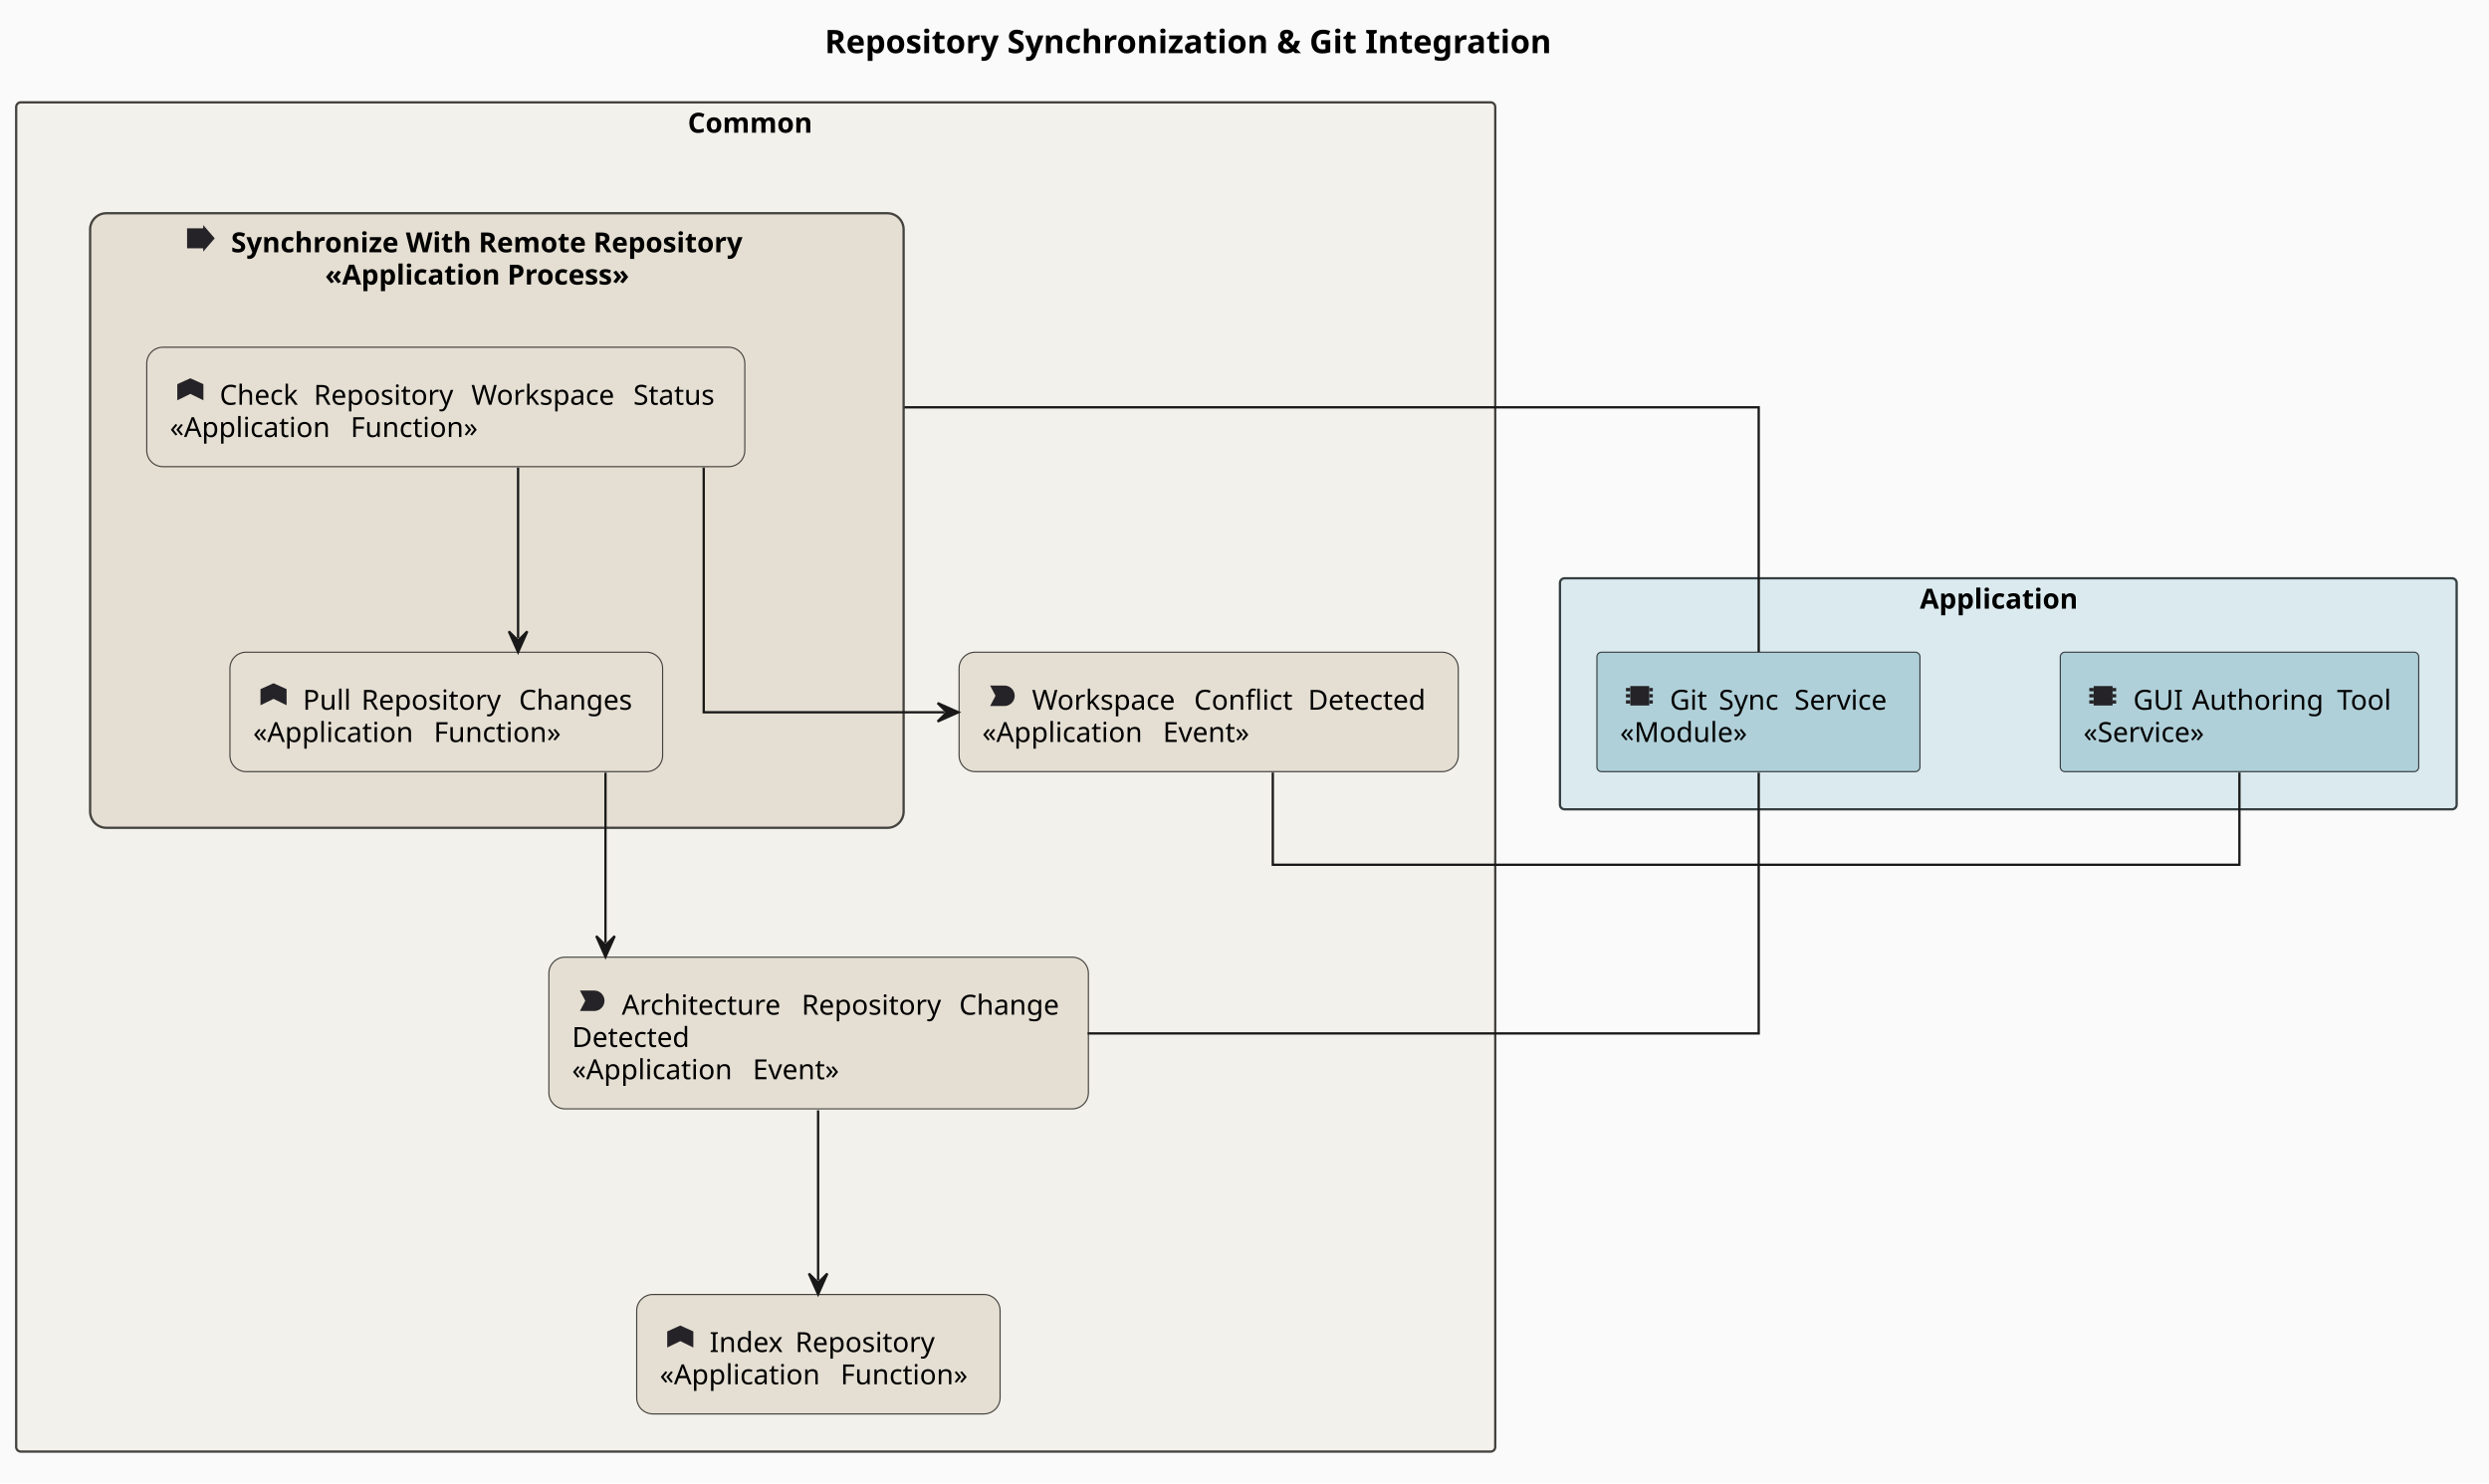
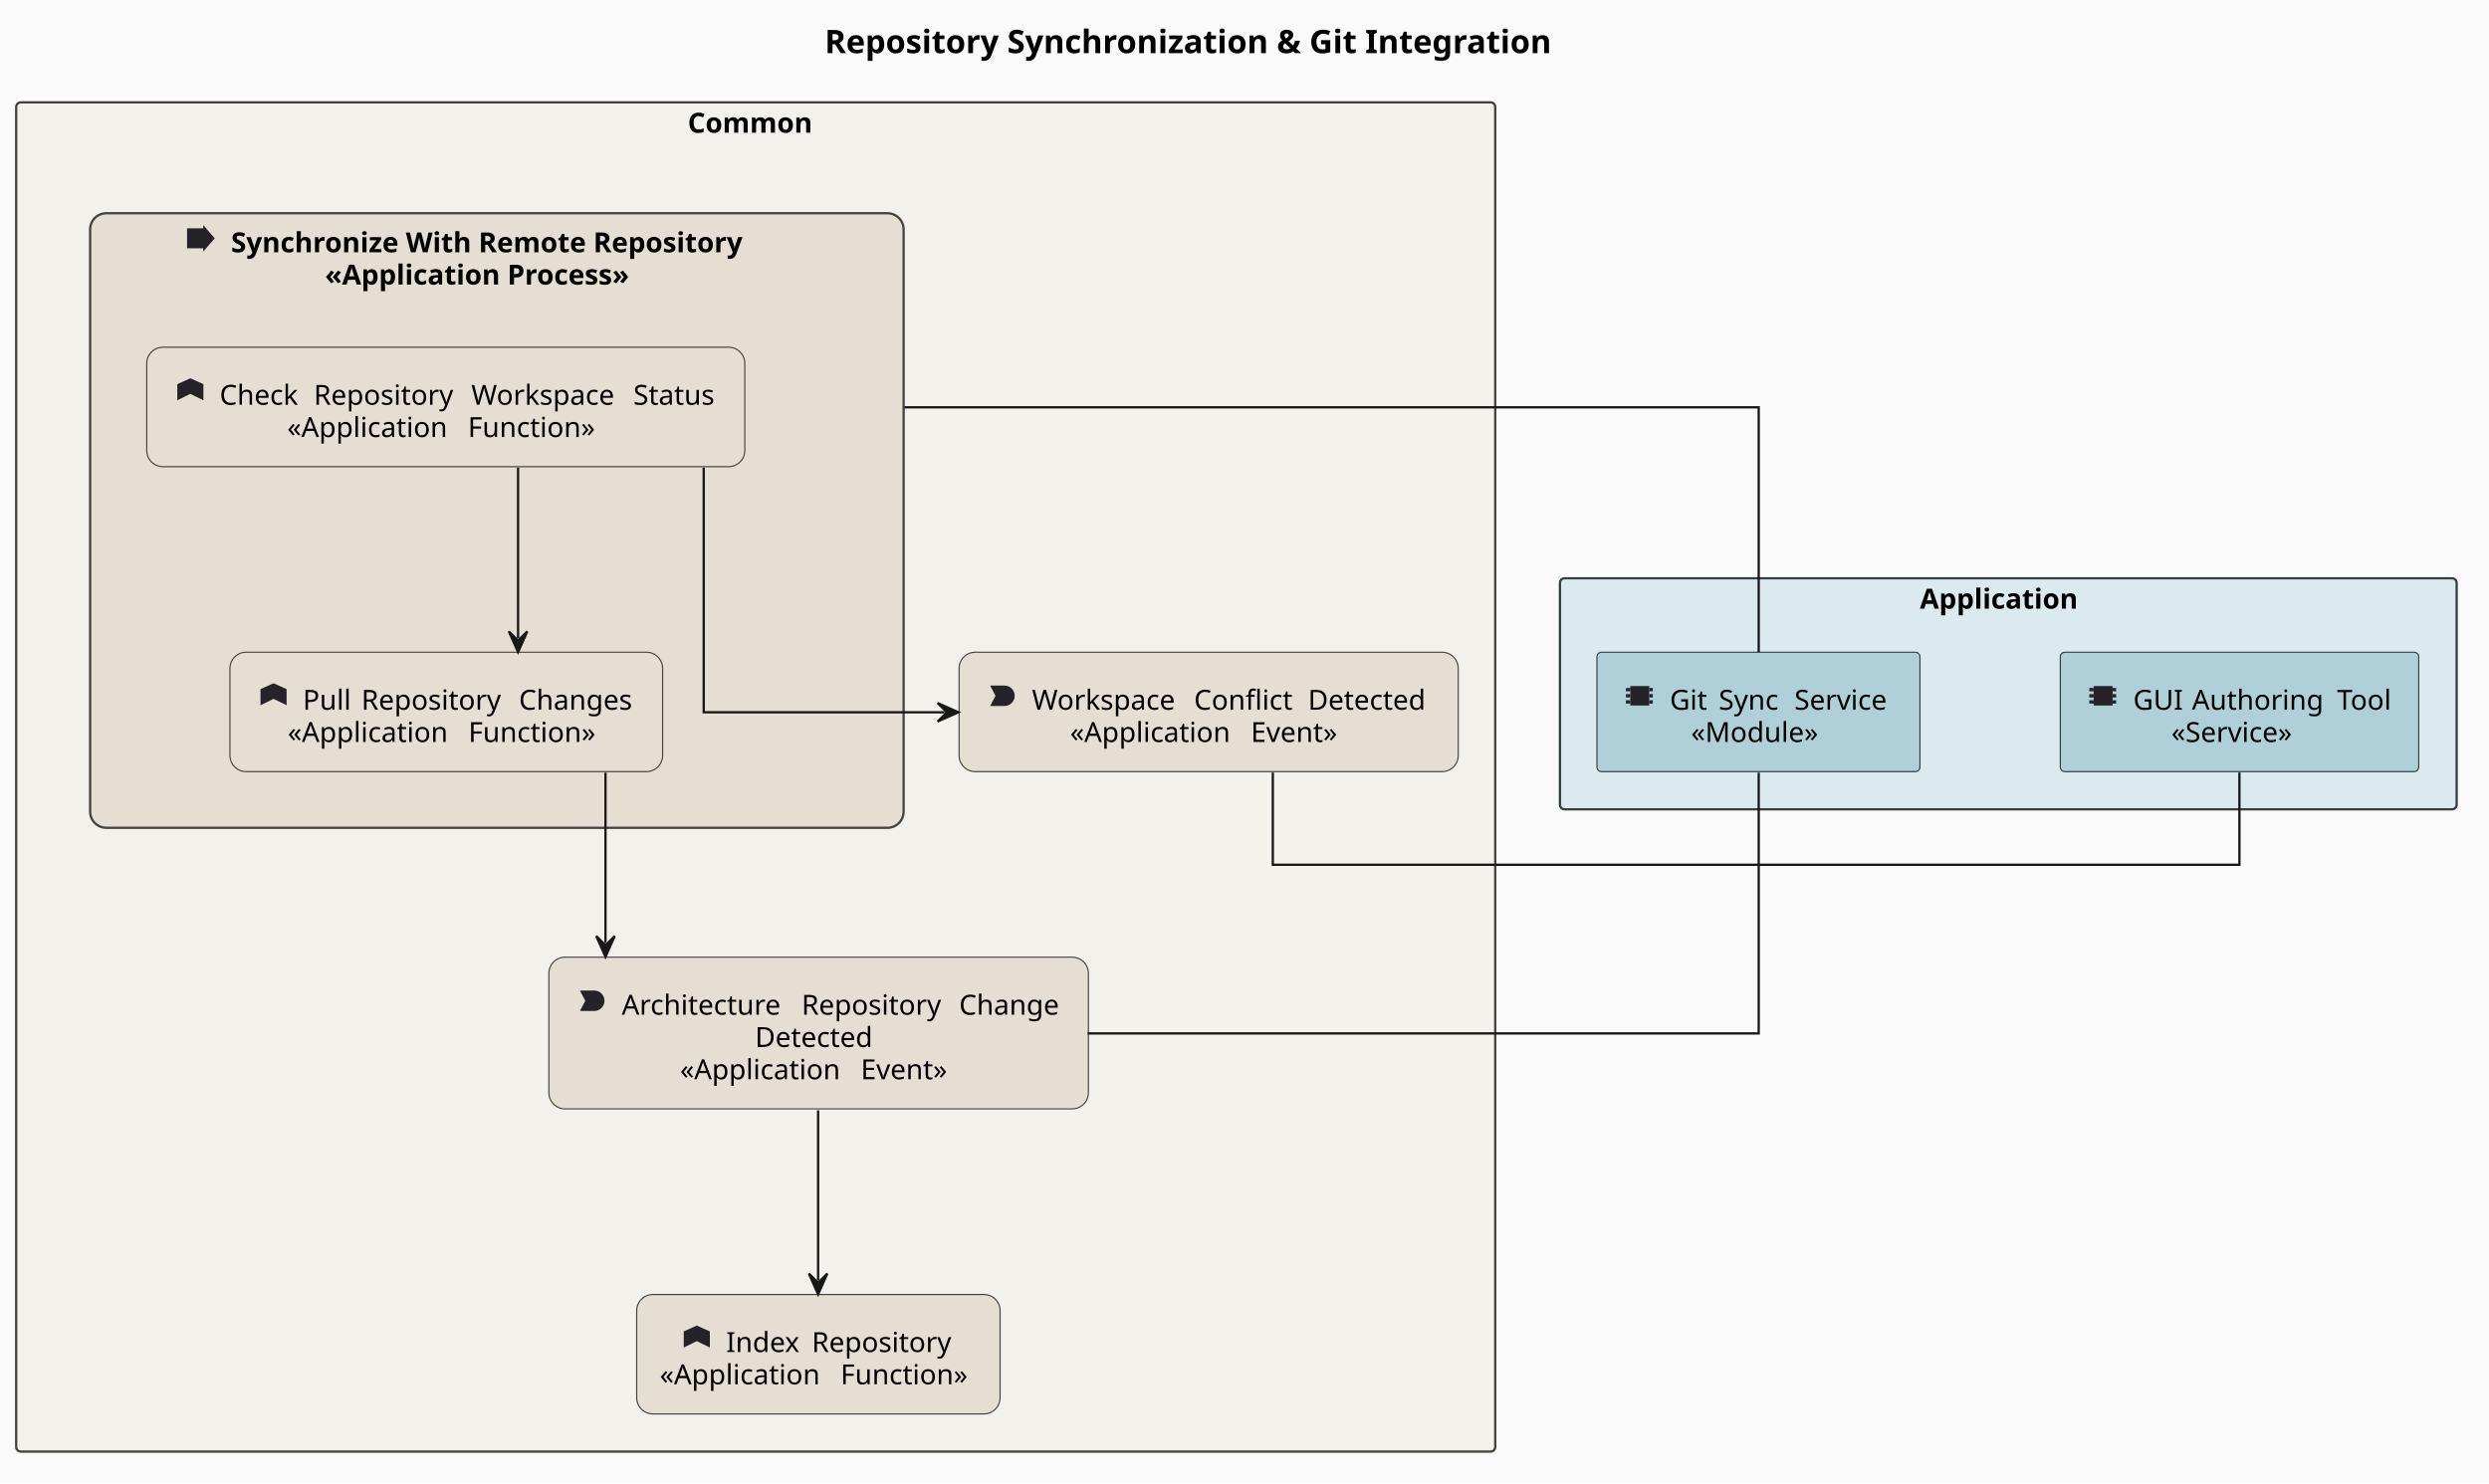
<svg xmlns="http://www.w3.org/2000/svg" contentStyleType="text/css" data-diagram-type="DESCRIPTION" height="642px" preserveAspectRatio="none" style="width:1077px;height:642px;background:#FAFAFA;" version="1.1" viewBox="0 0 1077 642" width="1077px" zoomAndPan="magnify">
  <defs />
  <g>
    <rect fill="#FAFAFA" height="642" style="stroke:none;stroke-width:1;" width="1077" x="0" y="0" />
-     <g class="title" data-source-line="57">
+     <g class="title" data-source-line="58">
      <text fill="#000000" font-family="sans-serif" font-size="14" font-weight="700" lengthAdjust="spacing" textLength="356.289" x="356.856" y="22.995">Repository Synchronization &amp; Git Integration</text>
    </g>
-     <g class="cluster" data-qualified-name="Common" data-source-line="59" id="ent0002">
+     <g class="cluster" data-qualified-name="Common" data-source-line="60" id="ent0002">
      <rect fill="#F3F1EB" height="584" rx="2" ry="2" style="stroke:#45433F;stroke-width:1;" width="640" x="7" y="44.297" />
      <text fill="#000000" font-family="sans-serif" font-size="12" font-weight="700" lengthAdjust="spacing" textLength="58.846" x="297.577" y="57.435">Common</text>
    </g>
-     <g class="cluster" data-qualified-name="Common.PRC_tEdRzw" data-source-line="63" id="ent0006">
+     <g class="cluster" data-qualified-name="Common.PRC_tEdRzw" data-source-line="64" id="ent0006">
      <rect fill="#E5DFD3" height="266" rx="7" ry="7" style="stroke:#45433F;stroke-width:1;" width="352" x="39" y="92.297" />
      <path d="M80.95,98.838 L87.929,98.838 L87.929,97.398 L92.913,103.158 L87.929,108.918 L87.929,107.478 L80.95,107.478" fill="#252327" style="stroke:none;stroke-width:1;" />
      <text fill="#000000" font-family="sans-serif" font-size="12" font-weight="700" lengthAdjust="spacing" textLength="251.959" x="99.971" y="109.19">Synchronize With Remote Repository</text>
      <text fill="#000000" font-family="sans-serif" font-size="12" font-weight="700" lengthAdjust="spacing" textLength="148.717" x="140.642" y="123.159">«Application Process»</text>
    </g>
-     <g class="cluster" data-qualified-name="Application" data-source-line="70" id="ent0010">
+     <g class="cluster" data-qualified-name="Application" data-source-line="71" id="ent0010">
      <rect fill="#DBEAEE" height="100" rx="2" ry="2" style="stroke:#353E41;stroke-width:1;" width="388" x="675" y="250.297" />
      <text fill="#000000" font-family="sans-serif" font-size="12" font-weight="700" lengthAdjust="spacing" textLength="76.541" x="830.73" y="263.435">Application</text>
    </g>
-     <g class="entity" data-qualified-name="Common.EVT_UCrh3V" data-source-line="60" id="ent0003">
+     <g class="entity" data-qualified-name="Common.EVT_UCrh3V" data-source-line="61" id="ent0003">
      <rect fill="#E5DFD3" height="65.661" rx="7" ry="7" style="stroke:#45433F;stroke-width:0.5;" width="233.45" x="237.5" y="414.297" />
      <path d="M250.934,428.728 L257.137,428.728 A4.209,4.209 0 0 1 257.137,437.589 L250.934,437.589 L253.26,433.158" fill="#252327" style="stroke:none;stroke-width:0.5;" />
      <text fill="#000000" font-family="sans-serif" font-size="12" lengthAdjust="spacing" textLength="3.814" x="265.223" y="439.19"> </text>
      <text fill="#000000" font-family="sans-serif" font-size="12" lengthAdjust="spacing" textLength="73.992" x="269.038" y="439.19">Architecture</text>
      <text fill="#000000" font-family="sans-serif" font-size="12" lengthAdjust="spacing" textLength="3.814" x="343.03" y="439.19"> </text>
      <text fill="#000000" font-family="sans-serif" font-size="12" lengthAdjust="spacing" textLength="64.348" x="346.844" y="439.19">Repository</text>
      <text fill="#000000" font-family="sans-serif" font-size="12" lengthAdjust="spacing" textLength="3.814" x="411.192" y="439.19"> </text>
      <text fill="#000000" font-family="sans-serif" font-size="12" lengthAdjust="spacing" textLength="45.943" x="415.006" y="439.19">Change</text>
-       <text fill="#000000" font-family="sans-serif" font-size="12" lengthAdjust="spacing" textLength="55.014" x="247.5" y="453.159">Detected</text>
-       <text fill="#000000" font-family="sans-serif" font-size="12" lengthAdjust="spacing" textLength="74.391" x="247.5" y="467.127">«Application</text>
-       <text fill="#000000" font-family="sans-serif" font-size="12" lengthAdjust="spacing" textLength="3.814" x="321.891" y="467.127"> </text>
-       <text fill="#000000" font-family="sans-serif" font-size="12" lengthAdjust="spacing" textLength="41.719" x="325.705" y="467.127">Event»</text>
+       <text fill="#000000" font-family="sans-serif" font-size="12" lengthAdjust="spacing" textLength="55.014" x="326.718" y="453.159">Detected</text>
+       <text fill="#000000" font-family="sans-serif" font-size="12" lengthAdjust="spacing" textLength="74.391" x="294.263" y="467.127">«Application</text>
+       <text fill="#000000" font-family="sans-serif" font-size="12" lengthAdjust="spacing" textLength="3.814" x="368.654" y="467.127"> </text>
+       <text fill="#000000" font-family="sans-serif" font-size="12" lengthAdjust="spacing" textLength="41.719" x="372.468" y="467.127">Event»</text>
    </g>
-     <g class="entity" data-qualified-name="Common.EVT_iqz9jG" data-source-line="61" id="ent0004">
+     <g class="entity" data-qualified-name="Common.EVT_iqz9jG" data-source-line="62" id="ent0004">
      <rect fill="#E5DFD3" height="51.692" rx="7" ry="7" style="stroke:#45433F;stroke-width:0.5;" width="215.995" x="415" y="282.297" />
      <path d="M428.434,296.728 L434.637,296.728 A4.209,4.209 0 0 1 434.637,305.589 L428.434,305.589 L430.76,301.158" fill="#252327" style="stroke:none;stroke-width:0.5;" />
      <text fill="#000000" font-family="sans-serif" font-size="12" lengthAdjust="spacing" textLength="3.814" x="442.723" y="307.19"> </text>
      <text fill="#000000" font-family="sans-serif" font-size="12" lengthAdjust="spacing" textLength="66.293" x="446.538" y="307.19">Workspace</text>
      <text fill="#000000" font-family="sans-serif" font-size="12" lengthAdjust="spacing" textLength="3.814" x="512.831" y="307.19"> </text>
      <text fill="#000000" font-family="sans-serif" font-size="12" lengthAdjust="spacing" textLength="45.522" x="516.645" y="307.19">Conflict</text>
      <text fill="#000000" font-family="sans-serif" font-size="12" lengthAdjust="spacing" textLength="3.814" x="562.166" y="307.19"> </text>
      <text fill="#000000" font-family="sans-serif" font-size="12" lengthAdjust="spacing" textLength="55.014" x="565.981" y="307.19">Detected</text>
-       <text fill="#000000" font-family="sans-serif" font-size="12" lengthAdjust="spacing" textLength="74.391" x="425" y="321.159">«Application</text>
-       <text fill="#000000" font-family="sans-serif" font-size="12" lengthAdjust="spacing" textLength="3.814" x="499.391" y="321.159"> </text>
-       <text fill="#000000" font-family="sans-serif" font-size="12" lengthAdjust="spacing" textLength="41.719" x="503.205" y="321.159">Event»</text>
+       <text fill="#000000" font-family="sans-serif" font-size="12" lengthAdjust="spacing" textLength="74.391" x="463.035" y="321.159">«Application</text>
+       <text fill="#000000" font-family="sans-serif" font-size="12" lengthAdjust="spacing" textLength="3.814" x="537.426" y="321.159"> </text>
+       <text fill="#000000" font-family="sans-serif" font-size="12" lengthAdjust="spacing" textLength="41.719" x="541.24" y="321.159">Event»</text>
    </g>
-     <g class="entity" data-qualified-name="Common.FNC_dxb6ru" data-source-line="62" id="ent0005">
+     <g class="entity" data-qualified-name="Common.FNC_dxb6ru" data-source-line="63" id="ent0005">
      <rect fill="#E5DFD3" height="51.692" rx="7" ry="7" style="stroke:#45433F;stroke-width:0.5;" width="157.244" x="275.5" y="560.297" />
-       <path d="M288.712,583.257 L288.712,576.278 L294.361,573.731 L300.011,576.278 L300.011,583.257 L294.361,580.488" fill="#252327" style="stroke:none;stroke-width:0.5;" />
-       <text fill="#000000" font-family="sans-serif" font-size="12" lengthAdjust="spacing" textLength="3.814" x="303.223" y="585.19"> </text>
-       <text fill="#000000" font-family="sans-serif" font-size="12" lengthAdjust="spacing" textLength="33.246" x="307.038" y="585.19">Index</text>
-       <text fill="#000000" font-family="sans-serif" font-size="12" lengthAdjust="spacing" textLength="3.814" x="340.284" y="585.19"> </text>
-       <text fill="#000000" font-family="sans-serif" font-size="12" lengthAdjust="spacing" textLength="64.348" x="344.098" y="585.19">Repository</text>
+       <path d="M295.861,583.257 L295.861,576.278 L301.511,573.731 L307.16,576.278 L307.16,583.257 L301.511,580.488" fill="#252327" style="stroke:none;stroke-width:0.5;" />
+       <text fill="#000000" font-family="sans-serif" font-size="12" lengthAdjust="spacing" textLength="3.814" x="310.372" y="585.19"> </text>
+       <text fill="#000000" font-family="sans-serif" font-size="12" lengthAdjust="spacing" textLength="33.246" x="314.187" y="585.19">Index</text>
+       <text fill="#000000" font-family="sans-serif" font-size="12" lengthAdjust="spacing" textLength="3.814" x="347.433" y="585.19"> </text>
+       <text fill="#000000" font-family="sans-serif" font-size="12" lengthAdjust="spacing" textLength="64.348" x="351.247" y="585.19">Repository</text>
      <text fill="#000000" font-family="sans-serif" font-size="12" lengthAdjust="spacing" textLength="74.391" x="285.5" y="599.159">«Application</text>
      <text fill="#000000" font-family="sans-serif" font-size="12" lengthAdjust="spacing" textLength="3.814" x="359.891" y="599.159"> </text>
      <text fill="#000000" font-family="sans-serif" font-size="12" lengthAdjust="spacing" textLength="59.039" x="363.705" y="599.159">Function»</text>
    </g>
-     <g class="entity" data-qualified-name="Common.PRC_tEdRzw.FNC_91ddSi" data-source-line="64" id="ent0007">
+     <g class="entity" data-qualified-name="Common.PRC_tEdRzw.FNC_91ddSi" data-source-line="65" id="ent0007">
      <rect fill="#E5DFD3" height="51.692" rx="7" ry="7" style="stroke:#45433F;stroke-width:0.5;" width="258.774" x="63.5" y="150.297" />
      <path d="M76.712,173.257 L76.712,166.278 L82.362,163.731 L88.011,166.278 L88.011,173.257 L82.362,170.488" fill="#252327" style="stroke:none;stroke-width:0.5;" />
      <text fill="#000000" font-family="sans-serif" font-size="12" lengthAdjust="spacing" textLength="3.814" x="91.223" y="175.19"> </text>
      <text fill="#000000" font-family="sans-serif" font-size="12" lengthAdjust="spacing" textLength="36.914" x="95.037" y="175.19">Check</text>
      <text fill="#000000" font-family="sans-serif" font-size="12" lengthAdjust="spacing" textLength="3.814" x="131.952" y="175.19"> </text>
      <text fill="#000000" font-family="sans-serif" font-size="12" lengthAdjust="spacing" textLength="64.348" x="135.766" y="175.19">Repository</text>
      <text fill="#000000" font-family="sans-serif" font-size="12" lengthAdjust="spacing" textLength="3.814" x="200.114" y="175.19"> </text>
      <text fill="#000000" font-family="sans-serif" font-size="12" lengthAdjust="spacing" textLength="66.293" x="203.928" y="175.19">Workspace</text>
      <text fill="#000000" font-family="sans-serif" font-size="12" lengthAdjust="spacing" textLength="3.814" x="270.221" y="175.19"> </text>
      <text fill="#000000" font-family="sans-serif" font-size="12" lengthAdjust="spacing" textLength="38.238" x="274.036" y="175.19">Status</text>
-       <text fill="#000000" font-family="sans-serif" font-size="12" lengthAdjust="spacing" textLength="74.391" x="73.5" y="189.159">«Application</text>
-       <text fill="#000000" font-family="sans-serif" font-size="12" lengthAdjust="spacing" textLength="3.814" x="147.891" y="189.159"> </text>
-       <text fill="#000000" font-family="sans-serif" font-size="12" lengthAdjust="spacing" textLength="59.039" x="151.705" y="189.159">Function»</text>
+       <text fill="#000000" font-family="sans-serif" font-size="12" lengthAdjust="spacing" textLength="74.391" x="124.265" y="189.159">«Application</text>
+       <text fill="#000000" font-family="sans-serif" font-size="12" lengthAdjust="spacing" textLength="3.814" x="198.655" y="189.159"> </text>
+       <text fill="#000000" font-family="sans-serif" font-size="12" lengthAdjust="spacing" textLength="59.039" x="202.47" y="189.159">Function»</text>
    </g>
-     <g class="entity" data-qualified-name="Common.PRC_tEdRzw.FNC_DGBZ9H" data-source-line="65" id="ent0008">
+     <g class="entity" data-qualified-name="Common.PRC_tEdRzw.FNC_DGBZ9H" data-source-line="66" id="ent0008">
      <rect fill="#E5DFD3" height="51.692" rx="7" ry="7" style="stroke:#45433F;stroke-width:0.5;" width="187.219" x="99.5" y="282.297" />
      <path d="M112.712,305.257 L112.712,298.278 L118.362,295.731 L124.011,298.278 L124.011,305.257 L118.362,302.488" fill="#252327" style="stroke:none;stroke-width:0.5;" />
      <text fill="#000000" font-family="sans-serif" font-size="12" lengthAdjust="spacing" textLength="3.814" x="127.223" y="307.19"> </text>
      <text fill="#000000" font-family="sans-serif" font-size="12" lengthAdjust="spacing" textLength="21.51" x="131.037" y="307.19">Pull</text>
      <text fill="#000000" font-family="sans-serif" font-size="12" lengthAdjust="spacing" textLength="3.814" x="152.547" y="307.19"> </text>
      <text fill="#000000" font-family="sans-serif" font-size="12" lengthAdjust="spacing" textLength="64.348" x="156.362" y="307.19">Repository</text>
      <text fill="#000000" font-family="sans-serif" font-size="12" lengthAdjust="spacing" textLength="3.814" x="220.709" y="307.19"> </text>
      <text fill="#000000" font-family="sans-serif" font-size="12" lengthAdjust="spacing" textLength="52.195" x="224.524" y="307.19">Changes</text>
-       <text fill="#000000" font-family="sans-serif" font-size="12" lengthAdjust="spacing" textLength="74.391" x="109.5" y="321.159">«Application</text>
-       <text fill="#000000" font-family="sans-serif" font-size="12" lengthAdjust="spacing" textLength="3.814" x="183.891" y="321.159"> </text>
-       <text fill="#000000" font-family="sans-serif" font-size="12" lengthAdjust="spacing" textLength="59.039" x="187.705" y="321.159">Function»</text>
+       <text fill="#000000" font-family="sans-serif" font-size="12" lengthAdjust="spacing" textLength="74.391" x="124.487" y="321.159">«Application</text>
+       <text fill="#000000" font-family="sans-serif" font-size="12" lengthAdjust="spacing" textLength="3.814" x="198.878" y="321.159"> </text>
+       <text fill="#000000" font-family="sans-serif" font-size="12" lengthAdjust="spacing" textLength="59.039" x="202.693" y="321.159">Function»</text>
    </g>
-     <g class="entity" data-qualified-name="Application.APP_lmO0mp" data-source-line="71" id="ent0011">
+     <g class="entity" data-qualified-name="Application.APP_lmO0mp" data-source-line="72" id="ent0011">
      <rect fill="#B0D0D9" height="51.692" rx="2" ry="2" style="stroke:#353E41;stroke-width:0.5;" width="155.092" x="891.5" y="282.297" />
      <path d="M905.931,296.949 L914.128,296.949 L914.128,305.368 L905.931,305.368" fill="#252327" style="stroke:none;stroke-width:0.5;" />
      <path d="M904.048,297.78 L905.931,297.78 L905.931,299.22 L904.048,299.22" fill="#252327" />
      <path d="M904.048,300.438 L905.931,300.438 L905.931,301.878 L904.048,301.878" fill="#252327" />
      <path d="M904.048,303.097 L905.931,303.097 L905.931,304.537 L904.048,304.537" fill="#252327" />
      <path d="M914.128,297.78 L915.678,297.78 L915.678,299.22 L914.128,299.22" fill="#252327" />
      <path d="M914.128,300.438 L915.678,300.438 L915.678,301.878 L914.128,301.878" fill="#252327" />
      <path d="M914.128,303.097 L915.678,303.097 L915.678,304.537 L914.128,304.537" fill="#252327" />
      <text fill="#000000" font-family="sans-serif" font-size="12" lengthAdjust="spacing" textLength="3.814" x="919.223" y="307.19"> </text>
      <text fill="#000000" font-family="sans-serif" font-size="12" lengthAdjust="spacing" textLength="21.621" x="923.038" y="307.19">GUI</text>
      <text fill="#000000" font-family="sans-serif" font-size="12" lengthAdjust="spacing" textLength="3.814" x="944.659" y="307.19"> </text>
      <text fill="#000000" font-family="sans-serif" font-size="12" lengthAdjust="spacing" textLength="58.957" x="948.473" y="307.19">Authoring</text>
      <text fill="#000000" font-family="sans-serif" font-size="12" lengthAdjust="spacing" textLength="3.814" x="1007.43" y="307.19"> </text>
      <text fill="#000000" font-family="sans-serif" font-size="12" lengthAdjust="spacing" textLength="25.348" x="1011.245" y="307.19">Tool</text>
-       <text fill="#000000" font-family="sans-serif" font-size="12" lengthAdjust="spacing" textLength="59.033" x="901.5" y="321.159">«Service»</text>
+       <text fill="#000000" font-family="sans-serif" font-size="12" lengthAdjust="spacing" textLength="59.033" x="939.529" y="321.159">«Service»</text>
    </g>
-     <g class="entity" data-qualified-name="Application.APP_tY3JIK" data-source-line="72" id="ent0012">
+     <g class="entity" data-qualified-name="Application.APP_tY3JIK" data-source-line="73" id="ent0012">
      <rect fill="#B0D0D9" height="51.692" rx="2" ry="2" style="stroke:#353E41;stroke-width:0.5;" width="139.776" x="691" y="282.297" />
      <path d="M705.431,296.949 L713.628,296.949 L713.628,305.368 L705.431,305.368" fill="#252327" style="stroke:none;stroke-width:0.5;" />
      <path d="M703.548,297.78 L705.431,297.78 L705.431,299.22 L703.548,299.22" fill="#252327" />
      <path d="M703.548,300.438 L705.431,300.438 L705.431,301.878 L703.548,301.878" fill="#252327" />
      <path d="M703.548,303.097 L705.431,303.097 L705.431,304.537 L703.548,304.537" fill="#252327" />
      <path d="M713.628,297.78 L715.178,297.78 L715.178,299.22 L713.628,299.22" fill="#252327" />
      <path d="M713.628,300.438 L715.178,300.438 L715.178,301.878 L713.628,301.878" fill="#252327" />
      <path d="M713.628,303.097 L715.178,303.097 L715.178,304.537 L713.628,304.537" fill="#252327" />
      <text fill="#000000" font-family="sans-serif" font-size="12" lengthAdjust="spacing" textLength="3.814" x="718.723" y="307.19"> </text>
      <text fill="#000000" font-family="sans-serif" font-size="12" lengthAdjust="spacing" textLength="17.338" x="722.538" y="307.19">Git</text>
      <text fill="#000000" font-family="sans-serif" font-size="12" lengthAdjust="spacing" textLength="3.814" x="739.875" y="307.19"> </text>
      <text fill="#000000" font-family="sans-serif" font-size="12" lengthAdjust="spacing" textLength="28.922" x="743.69" y="307.19">Sync</text>
      <text fill="#000000" font-family="sans-serif" font-size="12" lengthAdjust="spacing" textLength="3.814" x="772.612" y="307.19"> </text>
      <text fill="#000000" font-family="sans-serif" font-size="12" lengthAdjust="spacing" textLength="44.35" x="776.426" y="307.19">Service</text>
-       <text fill="#000000" font-family="sans-serif" font-size="12" lengthAdjust="spacing" textLength="58.318" x="701" y="321.159">«Module»</text>
+       <text fill="#000000" font-family="sans-serif" font-size="12" lengthAdjust="spacing" textLength="58.318" x="731.729" y="321.159">«Module»</text>
    </g>
-     <g class="link" data-entity-1="ent0007" data-entity-2="ent0008" data-link-type="dependency" data-source-line="81" id="lnk18">
+     <g class="link" data-entity-1="ent0007" data-entity-2="ent0008" data-link-type="dependency" data-source-line="82" id="lnk18">
      <path d="M224.17,202.377 C224.17,225.517 224.17,253.147 224.17,276.277" fill="none" id="FNC_91ddSi-to-FNC_DGBZ9H" style="stroke:#181818;stroke-width:1;" />
      <polygon fill="#181818" points="224.17,282.277,228.17,273.277,224.17,277.277,220.17,273.277,224.17,282.277" style="stroke:#181818;stroke-width:1;" />
    </g>
-     <g class="link" data-entity-1="ent0012" data-entity-2="ent0003" data-link-type="association" data-source-line="76" id="lnk13">
+     <g class="link" data-entity-1="ent0012" data-entity-2="ent0003" data-link-type="association" data-source-line="77" id="lnk13">
      <path d="M761,334.437 C761,374.707 761,447.297 761,447.297 C761,447.297 590.9,447.297 470.63,447.297" fill="none" id="APP_tY3JIK-EVT_UCrh3V" style="stroke:#181818;stroke-width:1;" />
    </g>
-     <g class="link" data-entity-1="ent0012" data-entity-2="ent0006" data-link-type="association" data-source-line="77" id="lnk14">
+     <g class="link" data-entity-1="ent0012" data-entity-2="ent0006" data-link-type="association" data-source-line="78" id="lnk14">
      <path d="M761,282.217 C761,243.747 761,176.297 761,176.297 C761,176.297 670.878,176.297 578.643,176.297 C532.525,176.297 485.879,176.297 449.707,176.297 C431.621,176.297 416.153,176.297 404.678,176.297 C401.81,176.297 399.19,176.297 396.842,176.297 C395.668,176.297 394.562,176.297 393.526,176.297 C393.009,176.297 392.508,176.297 392.026,176.297 C391.785,176.297 391.548,176.297 391.316,176.297" fill="none" id="APP_tY3JIK-PRC_tEdRzw" style="stroke:#181818;stroke-width:1;" />
    </g>
-     <g class="link" data-entity-1="ent0003" data-entity-2="ent0005" data-link-type="dependency" data-source-line="78" id="lnk15">
+     <g class="link" data-entity-1="ent0003" data-entity-2="ent0005" data-link-type="dependency" data-source-line="79" id="lnk15">
      <path d="M354,480.587 C354,505.007 354,531.697 354,554.227" fill="none" id="EVT_UCrh3V-to-FNC_dxb6ru" style="stroke:#181818;stroke-width:1;" />
      <polygon fill="#181818" points="354,560.227,358,551.227,354,555.227,350,551.227,354,560.227" style="stroke:#181818;stroke-width:1;" />
    </g>
-     <g class="link" data-entity-1="ent0004" data-entity-2="ent0011" data-link-type="association" data-source-line="79" id="lnk16">
+     <g class="link" data-entity-1="ent0004" data-entity-2="ent0011" data-link-type="association" data-source-line="80" id="lnk16">
      <path d="M550.75,334.377 C550.75,352.827 550.75,374.297 550.75,374.297 C550.75,374.297 969,374.297 969,374.297 C969,374.297 969,352.827 969,334.377" fill="none" id="EVT_iqz9jG-APP_lmO0mp" style="stroke:#181818;stroke-width:1;" />
    </g>
-     <g class="link" data-entity-1="ent0007" data-entity-2="ent0004" data-link-type="dependency" data-source-line="80" id="lnk17">
+     <g class="link" data-entity-1="ent0007" data-entity-2="ent0004" data-link-type="dependency" data-source-line="81" id="lnk17">
      <path d="M304.5,202.377 C304.5,240.847 304.5,308.297 304.5,308.297 C304.5,308.297 353.77,308.297 408.71,308.297" fill="none" id="FNC_91ddSi-to-EVT_iqz9jG" style="stroke:#181818;stroke-width:1;" />
      <polygon fill="#181818" points="414.71,308.297,405.71,304.297,409.71,308.297,405.71,312.297,414.71,308.297" style="stroke:#181818;stroke-width:1;" />
    </g>
-     <g class="link" data-entity-1="ent0008" data-entity-2="ent0003" data-link-type="dependency" data-source-line="82" id="lnk19">
+     <g class="link" data-entity-1="ent0008" data-entity-2="ent0003" data-link-type="dependency" data-source-line="83" id="lnk19">
      <path d="M262,334.437 C262,357.017 262,383.737 262,408.147" fill="none" id="FNC_DGBZ9H-to-EVT_UCrh3V" style="stroke:#181818;stroke-width:1;" />
      <polygon fill="#181818" points="262,414.147,266,405.147,262,409.147,258,405.147,262,414.147" style="stroke:#181818;stroke-width:1;" />
    </g>
  </g>
</svg>
